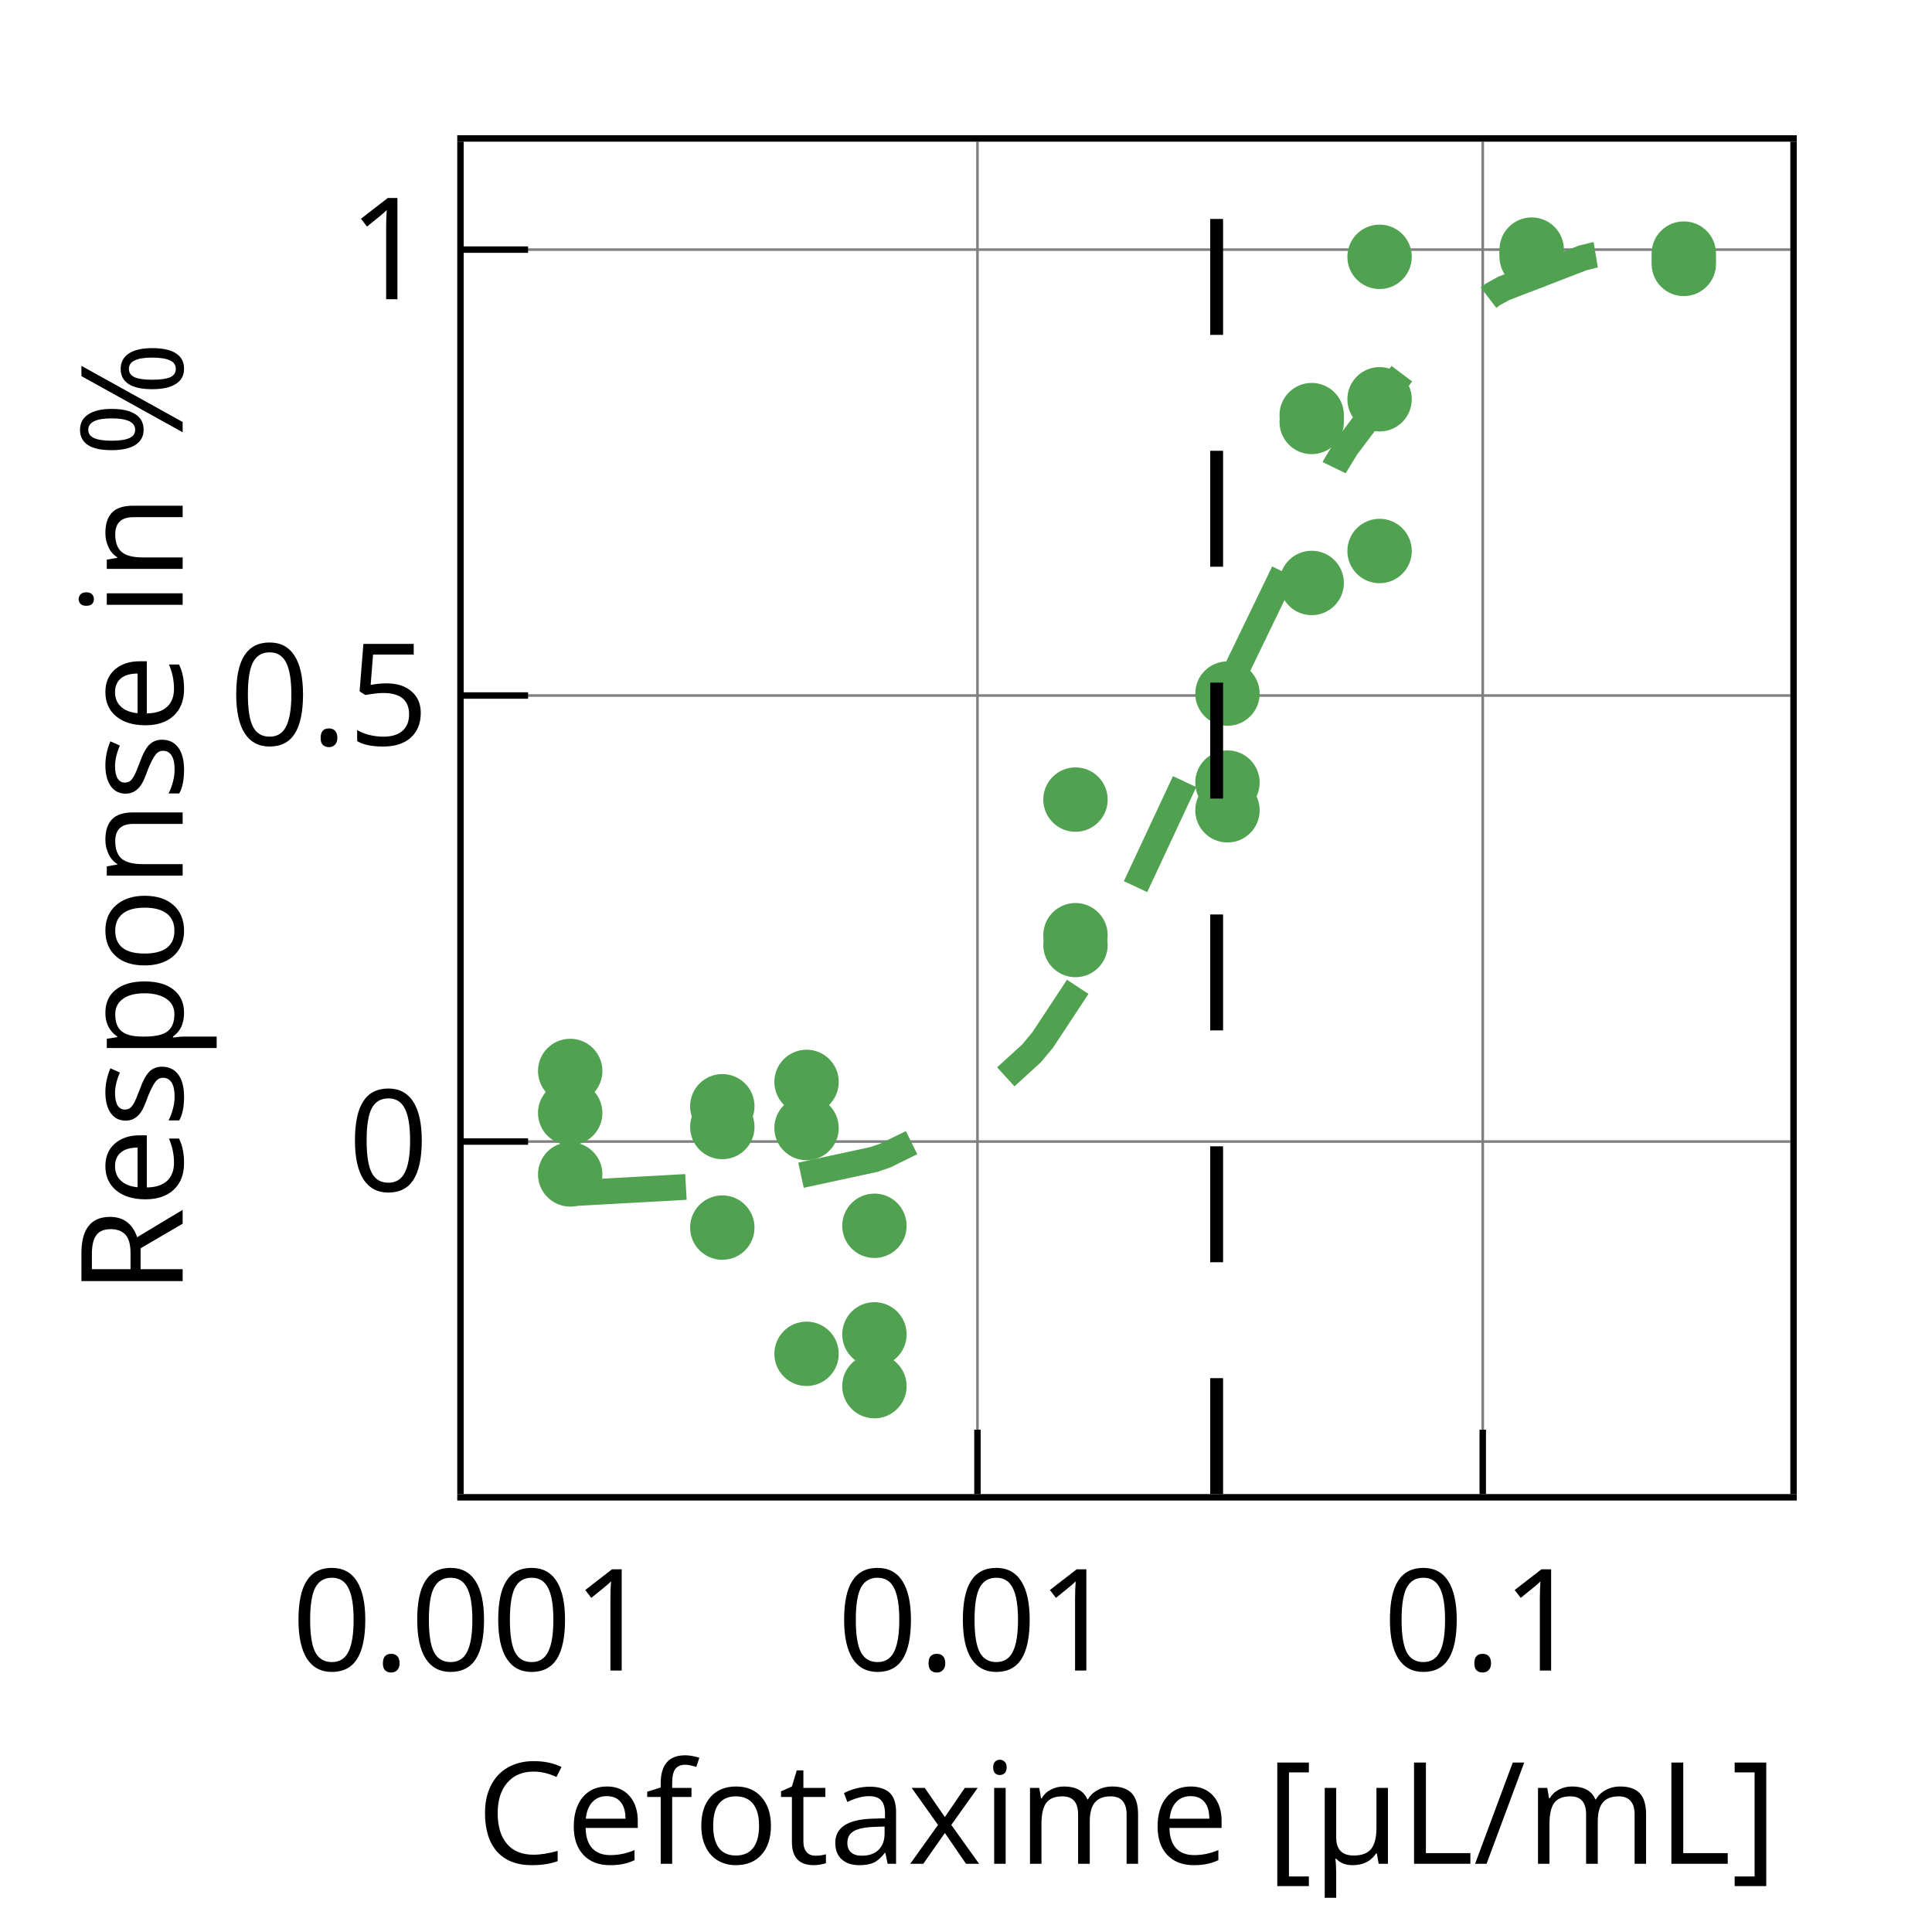
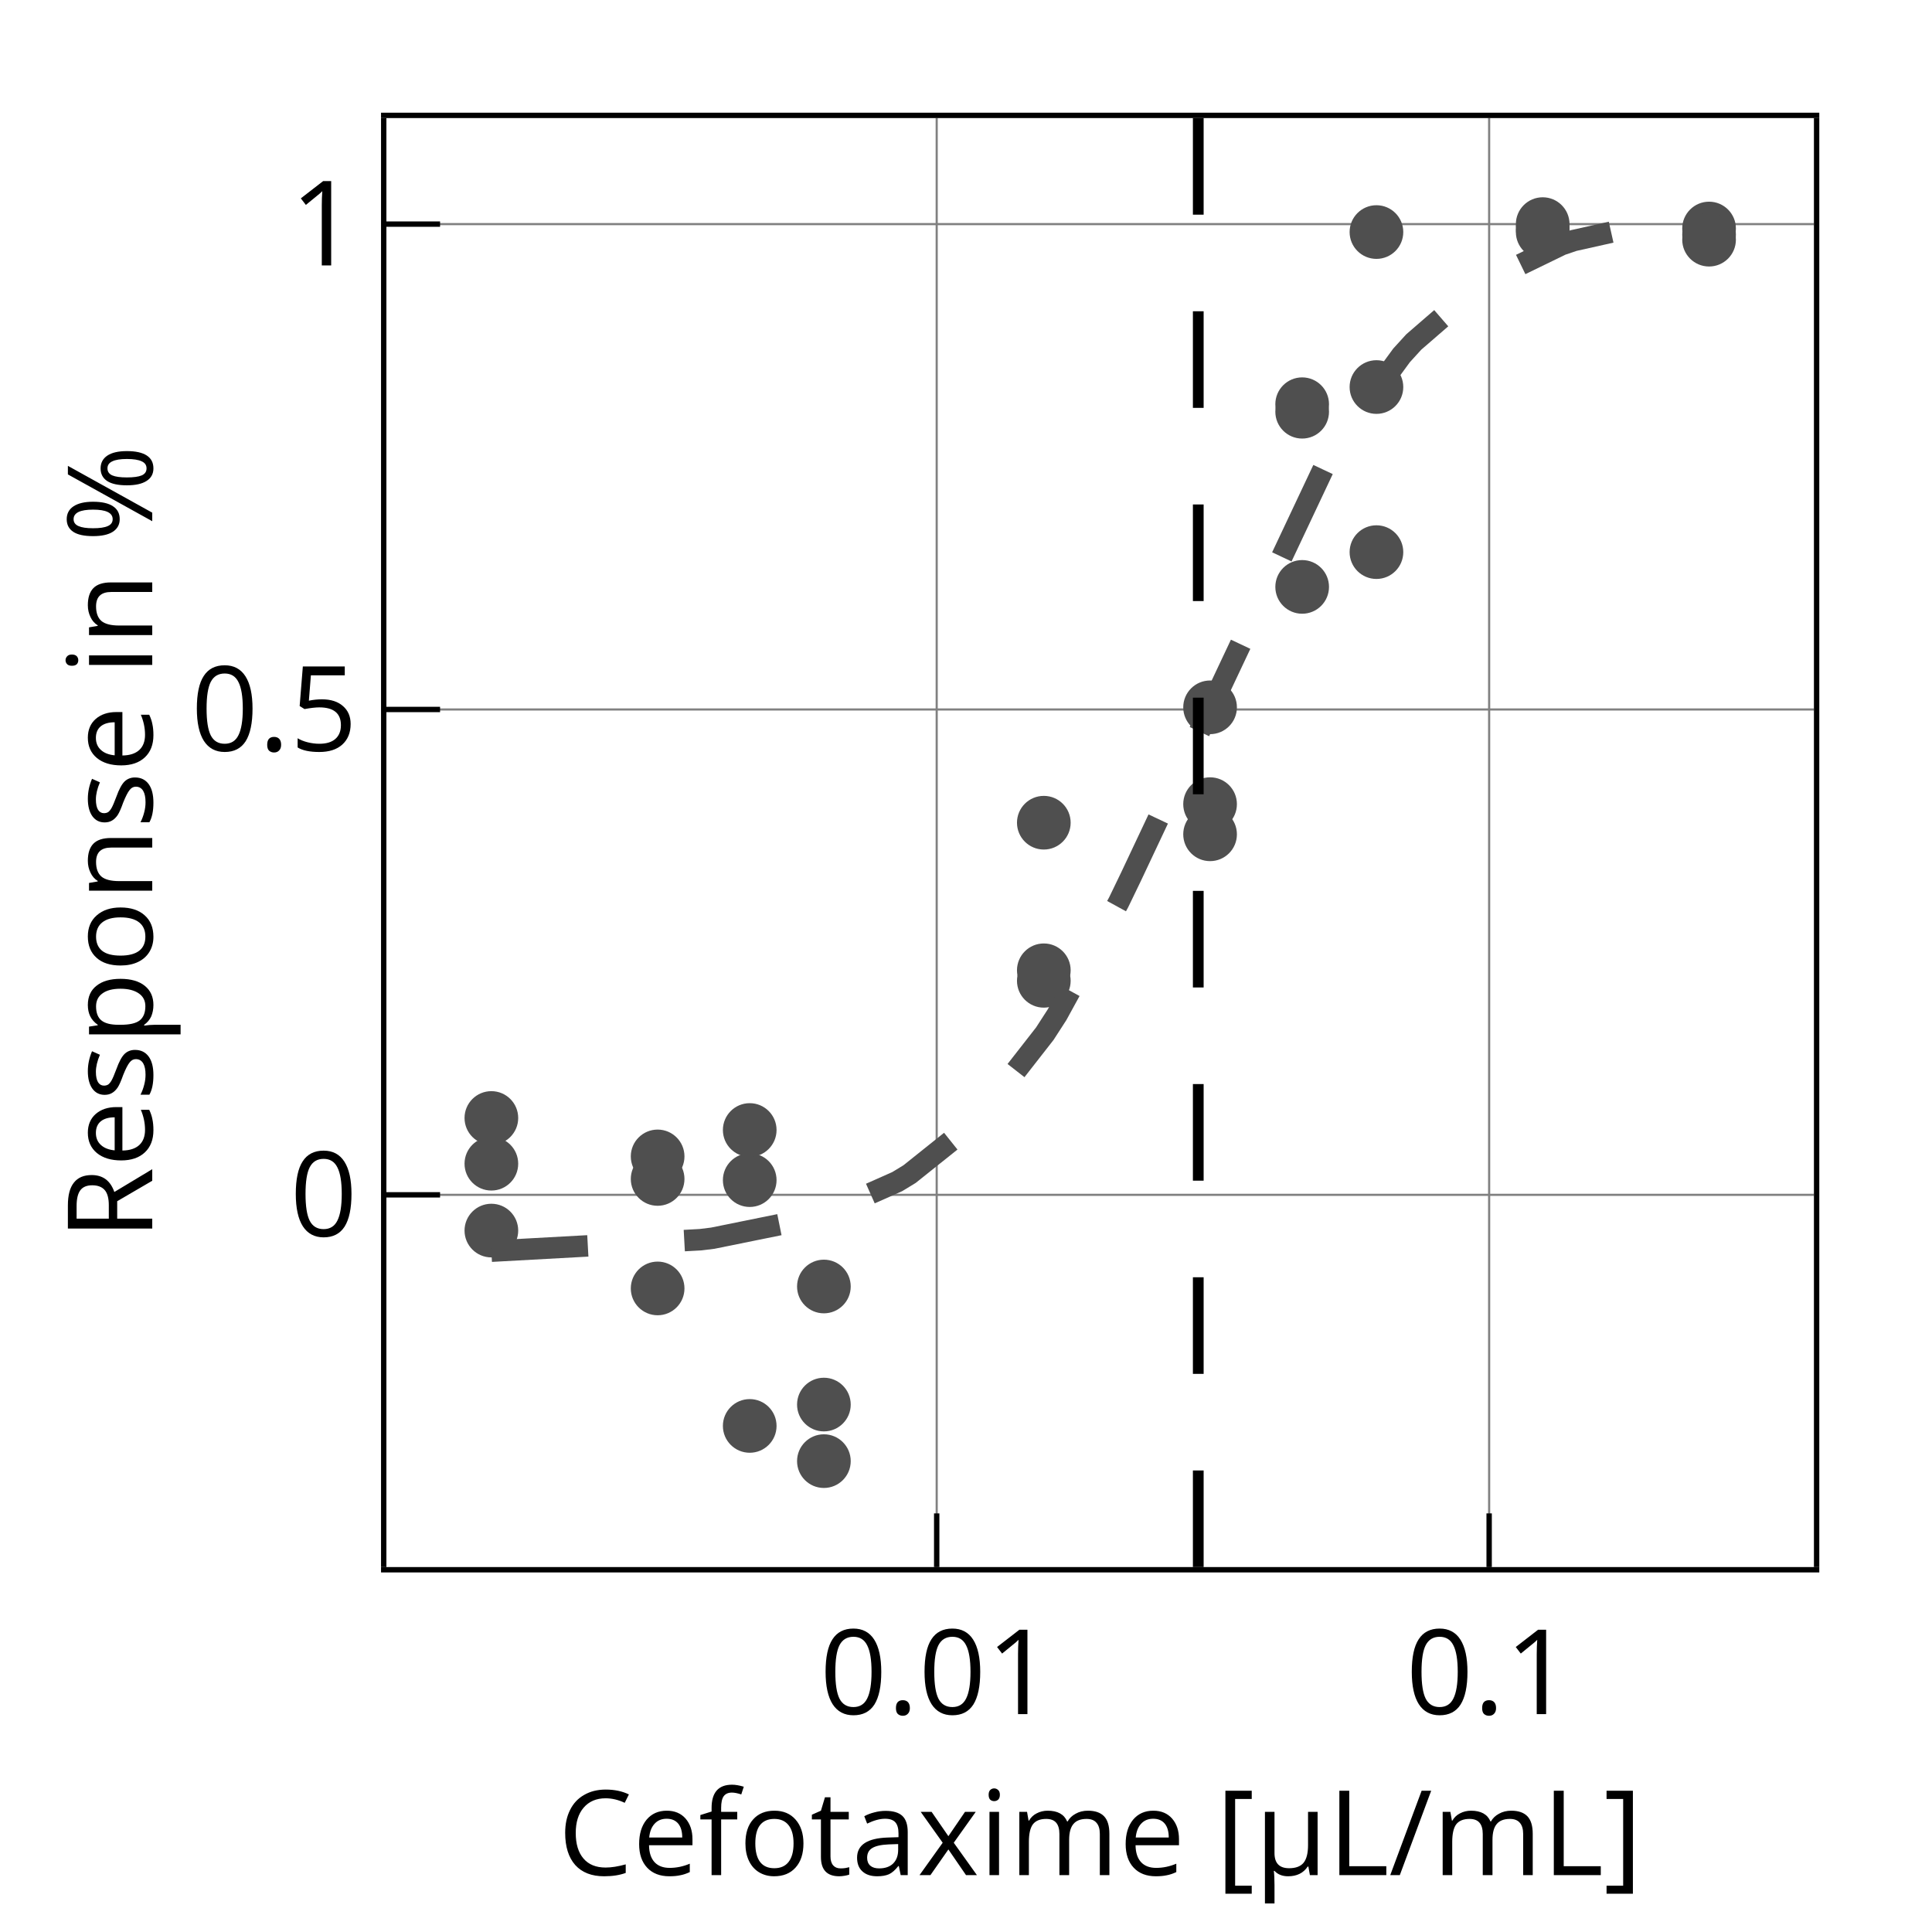
- <svg xmlns="http://www.w3.org/2000/svg" class="main-svg" width="150" height="150" style="" viewBox="0 0 150 150">
-   <rect x="0" y="0" width="150" height="150" style="fill: rgb(255, 255, 255); fill-opacity: 1;" />
-   <defs id="defs-001694">
+ <svg xmlns="http://www.w3.org/2000/svg" class="main-svg" width="180" height="180" style="" viewBox="0 0 180 180">
+   <rect x="0" y="0" width="180" height="180" style="fill: rgb(255, 255, 255); fill-opacity: 1;" />
+   <defs id="defs-90cbb1">
    <g class="clips">
-       <clipPath id="clip001694xyplot" class="plotclip">
-         <rect width="103" height="105" />
+       <clipPath id="clip90cbb1xyplot" class="plotclip">
+         <rect width="133" height="135" />
      </clipPath>
-       <clipPath class="axesclip" id="clip001694x">
-         <rect x="36" y="0" width="103" height="150" />
+       <clipPath class="axesclip" id="clip90cbb1x">
+         <rect x="36" y="0" width="133" height="180" />
      </clipPath>
-       <clipPath class="axesclip" id="clip001694y">
-         <rect x="0" y="11" width="150" height="105" />
+       <clipPath class="axesclip" id="clip90cbb1y">
+         <rect x="0" y="11" width="180" height="135" />
      </clipPath>
-       <clipPath class="axesclip" id="clip001694xy">
-         <rect x="36" y="11" width="103" height="105" />
+       <clipPath class="axesclip" id="clip90cbb1xy">
+         <rect x="36" y="11" width="133" height="135" />
      </clipPath>
    </g>
    <g class="gradients" />
    <g class="patterns" />
  </defs>
  <g class="bglayer" />
  <g class="layer-below">
    <g class="imagelayer" />
    <g class="shapelayer" />
  </g>
  <g class="cartesianlayer">
    <g class="subplot xy">
      <g class="layer-subplot">
        <g class="shapelayer" />
        <g class="imagelayer" />
      </g>
      <g class="minor-gridlayer">
        <g class="x" />
        <g class="y" />
      </g>
      <g class="gridlayer">
        <g class="x">
-           <path class="xgrid crisp" transform="translate(75.89,0)" d="M0,11v105" style="stroke: rgb(128, 128, 128); stroke-opacity: 1; stroke-width: 0.2px;" />
-           <path class="xgrid crisp" transform="translate(115.12,0)" d="M0,11v105" style="stroke: rgb(128, 128, 128); stroke-opacity: 1; stroke-width: 0.2px;" />
+           <path class="xgrid crisp" transform="translate(87.27,0)" d="M0,11v135" style="stroke: rgb(128, 128, 128); stroke-opacity: 1; stroke-width: 0.2px;" />
+           <path class="xgrid crisp" transform="translate(138.74,0)" d="M0,11v135" style="stroke: rgb(128, 128, 128); stroke-opacity: 1; stroke-width: 0.2px;" />
        </g>
        <g class="y">
-           <path class="ygrid crisp" transform="translate(0,88.63)" d="M36,0h103" style="stroke: rgb(128, 128, 128); stroke-opacity: 1; stroke-width: 0.2px;" />
-           <path class="ygrid crisp" transform="translate(0,54)" d="M36,0h103" style="stroke: rgb(128, 128, 128); stroke-opacity: 1; stroke-width: 0.2px;" />
-           <path class="ygrid crisp" transform="translate(0,19.38)" d="M36,0h103" style="stroke: rgb(128, 128, 128); stroke-opacity: 1; stroke-width: 0.2px;" />
+           <path class="ygrid crisp" transform="translate(0,111.32)" d="M36,0h133" style="stroke: rgb(128, 128, 128); stroke-opacity: 1; stroke-width: 0.2px;" />
+           <path class="ygrid crisp" transform="translate(0,66.1)" d="M36,0h133" style="stroke: rgb(128, 128, 128); stroke-opacity: 1; stroke-width: 0.2px;" />
+           <path class="ygrid crisp" transform="translate(0,20.88)" d="M36,0h133" style="stroke: rgb(128, 128, 128); stroke-opacity: 1; stroke-width: 0.2px;" />
        </g>
      </g>
      <g class="zerolinelayer" />
      <g class="layer-between">
        <g class="shapelayer" />
        <g class="imagelayer" />
      </g>
      <path class="xlines-below" />
      <path class="ylines-below" />
      <g class="overlines-below" />
      <g class="xaxislayer-below" />
      <g class="yaxislayer-below" />
      <g class="overaxes-below" />
      <g class="overplot">
-         <g class="xy" transform="translate(36,11)" clip-path="url(#clip001694xyplot)">
+         <g class="xy" transform="translate(36,11)" clip-path="url(#clip90cbb1xyplot)">
          <g class="scatterlayer mlayer">
-             <g class="trace scatter trace498725" style="stroke-miterlimit: 2; opacity: 1;">
+             <g class="trace scatter traced77c73" style="stroke-miterlimit: 2; opacity: 1;">
              <g class="fills" />
              <g class="errorbars" />
              <g class="lines" />
              <g class="points">
-                 <path class="point" transform="translate(8.27,72.15)" d="M2.5,0A2.5,2.5 0 1,1 0,-2.5A2.5,2.5 0 0,1 2.5,0Z" style="opacity: 1; stroke-width: 0px; fill: rgb(80, 162, 80); fill-opacity: 1;" />
-                 <path class="point" transform="translate(20.08,74.89)" d="M2.5,0A2.5,2.5 0 1,1 0,-2.5A2.5,2.5 0 0,1 2.5,0Z" style="opacity: 1; stroke-width: 0px; fill: rgb(80, 162, 80); fill-opacity: 1;" />
-                 <path class="point" transform="translate(26.62,76.58)" d="M2.5,0A2.5,2.5 0 1,1 0,-2.5A2.5,2.5 0 0,1 2.5,0Z" style="opacity: 1; stroke-width: 0px; fill: rgb(80, 162, 80); fill-opacity: 1;" />
-                 <path class="point" transform="translate(31.89,84.17)" d="M2.5,0A2.5,2.5 0 1,1 0,-2.5A2.5,2.5 0 0,1 2.5,0Z" style="opacity: 1; stroke-width: 0px; fill: rgb(80, 162, 80); fill-opacity: 1;" />
-                 <path class="point" transform="translate(47.5,61.61)" d="M2.5,0A2.5,2.5 0 1,1 0,-2.5A2.5,2.5 0 0,1 2.5,0Z" style="opacity: 1; stroke-width: 0px; fill: rgb(80, 162, 80); fill-opacity: 1;" />
-                 <path class="point" transform="translate(59.3,51.91)" d="M2.5,0A2.5,2.5 0 1,1 0,-2.5A2.5,2.5 0 0,1 2.5,0Z" style="opacity: 1; stroke-width: 0px; fill: rgb(80, 162, 80); fill-opacity: 1;" />
-                 <path class="point" transform="translate(65.84,21.76)" d="M2.5,0A2.5,2.5 0 1,1 0,-2.5A2.5,2.5 0 0,1 2.5,0Z" style="opacity: 1; stroke-width: 0px; fill: rgb(80, 162, 80); fill-opacity: 1;" />
-                 <path class="point" transform="translate(71.11,31.78)" d="M2.5,0A2.5,2.5 0 1,1 0,-2.5A2.5,2.5 0 0,1 2.5,0Z" style="opacity: 1; stroke-width: 0px; fill: rgb(80, 162, 80); fill-opacity: 1;" />
-                 <path class="point" transform="translate(82.92,8.69)" d="M2.5,0A2.5,2.5 0 1,1 0,-2.5A2.5,2.5 0 0,1 2.5,0Z" style="opacity: 1; stroke-width: 0px; fill: rgb(80, 162, 80); fill-opacity: 1;" />
-                 <path class="point" transform="translate(94.73,8.69)" d="M2.5,0A2.5,2.5 0 1,1 0,-2.5A2.5,2.5 0 0,1 2.5,0Z" style="opacity: 1; stroke-width: 0px; fill: rgb(80, 162, 80); fill-opacity: 1;" />
+                 <path class="point" transform="translate(9.78,93.16)" d="M2.5,0A2.5,2.5 0 1,1 0,-2.5A2.5,2.5 0 0,1 2.5,0Z" style="opacity: 1; stroke-width: 0px; fill: rgb(79, 79, 79); fill-opacity: 1;" />
+                 <path class="point" transform="translate(25.27,96.74)" d="M2.5,0A2.5,2.5 0 1,1 0,-2.5A2.5,2.5 0 0,1 2.5,0Z" style="opacity: 1; stroke-width: 0px; fill: rgb(79, 79, 79); fill-opacity: 1;" />
+                 <path class="point" transform="translate(33.85,98.95)" d="M2.5,0A2.5,2.5 0 1,1 0,-2.5A2.5,2.5 0 0,1 2.5,0Z" style="opacity: 1; stroke-width: 0px; fill: rgb(79, 79, 79); fill-opacity: 1;" />
+                 <path class="point" transform="translate(40.76,108.86)" d="M2.5,0A2.5,2.5 0 1,1 0,-2.5A2.5,2.5 0 0,1 2.5,0Z" style="opacity: 1; stroke-width: 0px; fill: rgb(79, 79, 79); fill-opacity: 1;" />
+                 <path class="point" transform="translate(61.25,79.4)" d="M2.5,0A2.5,2.5 0 1,1 0,-2.5A2.5,2.5 0 0,1 2.5,0Z" style="opacity: 1; stroke-width: 0px; fill: rgb(79, 79, 79); fill-opacity: 1;" />
+                 <path class="point" transform="translate(76.74,66.73)" d="M2.5,0A2.5,2.5 0 1,1 0,-2.5A2.5,2.5 0 0,1 2.5,0Z" style="opacity: 1; stroke-width: 0px; fill: rgb(79, 79, 79); fill-opacity: 1;" />
+                 <path class="point" transform="translate(85.32,27.36)" d="M2.5,0A2.5,2.5 0 1,1 0,-2.5A2.5,2.5 0 0,1 2.5,0Z" style="opacity: 1; stroke-width: 0px; fill: rgb(79, 79, 79); fill-opacity: 1;" />
+                 <path class="point" transform="translate(92.24,40.44)" d="M2.5,0A2.5,2.5 0 1,1 0,-2.5A2.5,2.5 0 0,1 2.5,0Z" style="opacity: 1; stroke-width: 0px; fill: rgb(79, 79, 79); fill-opacity: 1;" />
+                 <path class="point" transform="translate(107.73,10.29)" d="M2.5,0A2.5,2.5 0 1,1 0,-2.5A2.5,2.5 0 0,1 2.5,0Z" style="opacity: 1; stroke-width: 0px; fill: rgb(79, 79, 79); fill-opacity: 1;" />
+                 <path class="point" transform="translate(123.23,10.29)" d="M2.5,0A2.5,2.5 0 1,1 0,-2.5A2.5,2.5 0 0,1 2.5,0Z" style="opacity: 1; stroke-width: 0px; fill: rgb(79, 79, 79); fill-opacity: 1;" />
              </g>
              <g class="text" />
            </g>
-             <g class="trace scatter trace8056d5" style="stroke-miterlimit: 2; opacity: 1;">
+             <g class="trace scatter traced932bc" style="stroke-miterlimit: 2; opacity: 1;">
              <g class="fills" />
              <g class="errorbars" />
              <g class="lines" />
              <g class="points">
-                 <path class="point" transform="translate(8.27,80.18)" d="M2.5,0A2.5,2.5 0 1,1 0,-2.5A2.5,2.5 0 0,1 2.5,0Z" style="opacity: 1; stroke-width: 0px; fill: rgb(80, 162, 80); fill-opacity: 1;" />
-                 <path class="point" transform="translate(20.08,76.5)" d="M2.5,0A2.5,2.5 0 1,1 0,-2.5A2.5,2.5 0 0,1 2.5,0Z" style="opacity: 1; stroke-width: 0px; fill: rgb(80, 162, 80); fill-opacity: 1;" />
-                 <path class="point" transform="translate(26.62,73)" d="M2.5,0A2.5,2.5 0 1,1 0,-2.5A2.5,2.5 0 0,1 2.5,0Z" style="opacity: 1; stroke-width: 0px; fill: rgb(80, 162, 80); fill-opacity: 1;" />
-                 <path class="point" transform="translate(31.89,96.62)" d="M2.5,0A2.5,2.5 0 1,1 0,-2.5A2.5,2.5 0 0,1 2.5,0Z" style="opacity: 1; stroke-width: 0px; fill: rgb(80, 162, 80); fill-opacity: 1;" />
-                 <path class="point" transform="translate(47.5,51.08)" d="M2.5,0A2.5,2.5 0 1,1 0,-2.5A2.5,2.5 0 0,1 2.5,0Z" style="opacity: 1; stroke-width: 0px; fill: rgb(80, 162, 80); fill-opacity: 1;" />
-                 <path class="point" transform="translate(59.3,49.76)" d="M2.5,0A2.5,2.5 0 1,1 0,-2.5A2.5,2.5 0 0,1 2.5,0Z" style="opacity: 1; stroke-width: 0px; fill: rgb(80, 162, 80); fill-opacity: 1;" />
-                 <path class="point" transform="translate(65.84,21.23)" d="M2.5,0A2.5,2.5 0 1,1 0,-2.5A2.5,2.5 0 0,1 2.5,0Z" style="opacity: 1; stroke-width: 0px; fill: rgb(80, 162, 80); fill-opacity: 1;" />
-                 <path class="point" transform="translate(71.11,8.94)" d="M2.5,0A2.5,2.5 0 1,1 0,-2.5A2.5,2.5 0 0,1 2.5,0Z" style="opacity: 1; stroke-width: 0px; fill: rgb(80, 162, 80); fill-opacity: 1;" />
-                 <path class="point" transform="translate(82.92,8.94)" d="M2.5,0A2.5,2.5 0 1,1 0,-2.5A2.5,2.5 0 0,1 2.5,0Z" style="opacity: 1; stroke-width: 0px; fill: rgb(80, 162, 80); fill-opacity: 1;" />
-                 <path class="point" transform="translate(94.73,9.13)" d="M2.5,0A2.5,2.5 0 1,1 0,-2.5A2.5,2.5 0 0,1 2.5,0Z" style="opacity: 1; stroke-width: 0px; fill: rgb(80, 162, 80); fill-opacity: 1;" />
+                 <path class="point" transform="translate(9.78,103.65)" d="M2.5,0A2.5,2.5 0 1,1 0,-2.5A2.5,2.5 0 0,1 2.5,0Z" style="opacity: 1; stroke-width: 0px; fill: rgb(79, 79, 79); fill-opacity: 1;" />
+                 <path class="point" transform="translate(25.27,98.84)" d="M2.5,0A2.5,2.5 0 1,1 0,-2.5A2.5,2.5 0 0,1 2.5,0Z" style="opacity: 1; stroke-width: 0px; fill: rgb(79, 79, 79); fill-opacity: 1;" />
+                 <path class="point" transform="translate(33.85,94.28)" d="M2.5,0A2.5,2.5 0 1,1 0,-2.5A2.5,2.5 0 0,1 2.5,0Z" style="opacity: 1; stroke-width: 0px; fill: rgb(79, 79, 79); fill-opacity: 1;" />
+                 <path class="point" transform="translate(40.76,125.13)" d="M2.5,0A2.5,2.5 0 1,1 0,-2.5A2.5,2.5 0 0,1 2.5,0Z" style="opacity: 1; stroke-width: 0px; fill: rgb(79, 79, 79); fill-opacity: 1;" />
+                 <path class="point" transform="translate(61.25,65.65)" d="M2.5,0A2.5,2.5 0 1,1 0,-2.5A2.5,2.5 0 0,1 2.5,0Z" style="opacity: 1; stroke-width: 0px; fill: rgb(79, 79, 79); fill-opacity: 1;" />
+                 <path class="point" transform="translate(76.74,63.92)" d="M2.5,0A2.5,2.5 0 1,1 0,-2.5A2.5,2.5 0 0,1 2.5,0Z" style="opacity: 1; stroke-width: 0px; fill: rgb(79, 79, 79); fill-opacity: 1;" />
+                 <path class="point" transform="translate(85.32,26.66)" d="M2.5,0A2.5,2.5 0 1,1 0,-2.5A2.5,2.5 0 0,1 2.5,0Z" style="opacity: 1; stroke-width: 0px; fill: rgb(79, 79, 79); fill-opacity: 1;" />
+                 <path class="point" transform="translate(92.24,10.62)" d="M2.5,0A2.5,2.5 0 1,1 0,-2.5A2.5,2.5 0 0,1 2.5,0Z" style="opacity: 1; stroke-width: 0px; fill: rgb(79, 79, 79); fill-opacity: 1;" />
+                 <path class="point" transform="translate(107.73,10.62)" d="M2.5,0A2.5,2.5 0 1,1 0,-2.5A2.5,2.5 0 0,1 2.5,0Z" style="opacity: 1; stroke-width: 0px; fill: rgb(79, 79, 79); fill-opacity: 1;" />
+                 <path class="point" transform="translate(123.23,10.86)" d="M2.5,0A2.5,2.5 0 1,1 0,-2.5A2.5,2.5 0 0,1 2.5,0Z" style="opacity: 1; stroke-width: 0px; fill: rgb(79, 79, 79); fill-opacity: 1;" />
              </g>
              <g class="text" />
            </g>
-             <g class="trace scatter trace552b9f" style="stroke-miterlimit: 2; opacity: 1;">
+             <g class="trace scatter trace5b8766" style="stroke-miterlimit: 2; opacity: 1;">
              <g class="fills" />
              <g class="errorbars" />
              <g class="lines" />
              <g class="points">
-                 <path class="point" transform="translate(8.27,75.41)" d="M2.5,0A2.5,2.5 0 1,1 0,-2.5A2.5,2.5 0 0,1 2.5,0Z" style="opacity: 1; stroke-width: 0px; fill: rgb(80, 162, 80); fill-opacity: 1;" />
-                 <path class="point" transform="translate(20.08,84.31)" d="M2.5,0A2.5,2.5 0 1,1 0,-2.5A2.5,2.5 0 0,1 2.5,0Z" style="opacity: 1; stroke-width: 0px; fill: rgb(80, 162, 80); fill-opacity: 1;" />
-                 <path class="point" transform="translate(26.62,94.11)" d="M2.5,0A2.5,2.5 0 1,1 0,-2.5A2.5,2.5 0 0,1 2.5,0Z" style="opacity: 1; stroke-width: 0px; fill: rgb(80, 162, 80); fill-opacity: 1;" />
-                 <path class="point" transform="translate(31.89,92.6)" d="M2.5,0A2.5,2.5 0 1,1 0,-2.5A2.5,2.5 0 0,1 2.5,0Z" style="opacity: 1; stroke-width: 0px; fill: rgb(80, 162, 80); fill-opacity: 1;" />
-                 <path class="point" transform="translate(47.5,62.37)" d="M2.5,0A2.5,2.5 0 1,1 0,-2.5A2.5,2.5 0 0,1 2.5,0Z" style="opacity: 1; stroke-width: 0px; fill: rgb(80, 162, 80); fill-opacity: 1;" />
-                 <path class="point" transform="translate(59.3,42.85)" d="M2.5,0A2.5,2.5 0 1,1 0,-2.5A2.5,2.5 0 0,1 2.5,0Z" style="opacity: 1; stroke-width: 0px; fill: rgb(80, 162, 80); fill-opacity: 1;" />
-                 <path class="point" transform="translate(65.84,34.26)" d="M2.5,0A2.5,2.5 0 1,1 0,-2.5A2.5,2.5 0 0,1 2.5,0Z" style="opacity: 1; stroke-width: 0px; fill: rgb(80, 162, 80); fill-opacity: 1;" />
-                 <path class="point" transform="translate(71.11,20)" d="M2.5,0A2.5,2.5 0 1,1 0,-2.5A2.5,2.5 0 0,1 2.5,0Z" style="opacity: 1; stroke-width: 0px; fill: rgb(80, 162, 80); fill-opacity: 1;" />
-                 <path class="point" transform="translate(82.92,8.38)" d="M2.5,0A2.5,2.5 0 1,1 0,-2.5A2.5,2.5 0 0,1 2.5,0Z" style="opacity: 1; stroke-width: 0px; fill: rgb(80, 162, 80); fill-opacity: 1;" />
-                 <path class="point" transform="translate(94.73,9.49)" d="M2.5,0A2.5,2.5 0 1,1 0,-2.5A2.5,2.5 0 0,1 2.5,0Z" style="opacity: 1; stroke-width: 0px; fill: rgb(80, 162, 80); fill-opacity: 1;" />
+                 <path class="point" transform="translate(9.78,97.42)" d="M2.5,0A2.5,2.5 0 1,1 0,-2.5A2.5,2.5 0 0,1 2.5,0Z" style="opacity: 1; stroke-width: 0px; fill: rgb(79, 79, 79); fill-opacity: 1;" />
+                 <path class="point" transform="translate(25.27,109.04)" d="M2.5,0A2.5,2.5 0 1,1 0,-2.5A2.5,2.5 0 0,1 2.5,0Z" style="opacity: 1; stroke-width: 0px; fill: rgb(79, 79, 79); fill-opacity: 1;" />
+                 <path class="point" transform="translate(33.85,121.85)" d="M2.5,0A2.5,2.5 0 1,1 0,-2.5A2.5,2.5 0 0,1 2.5,0Z" style="opacity: 1; stroke-width: 0px; fill: rgb(79, 79, 79); fill-opacity: 1;" />
+                 <path class="point" transform="translate(40.76,119.86)" d="M2.5,0A2.5,2.5 0 1,1 0,-2.5A2.5,2.5 0 0,1 2.5,0Z" style="opacity: 1; stroke-width: 0px; fill: rgb(79, 79, 79); fill-opacity: 1;" />
+                 <path class="point" transform="translate(61.25,80.38)" d="M2.5,0A2.5,2.5 0 1,1 0,-2.5A2.5,2.5 0 0,1 2.5,0Z" style="opacity: 1; stroke-width: 0px; fill: rgb(79, 79, 79); fill-opacity: 1;" />
+                 <path class="point" transform="translate(76.74,54.9)" d="M2.5,0A2.5,2.5 0 1,1 0,-2.5A2.5,2.5 0 0,1 2.5,0Z" style="opacity: 1; stroke-width: 0px; fill: rgb(79, 79, 79); fill-opacity: 1;" />
+                 <path class="point" transform="translate(85.32,43.68)" d="M2.5,0A2.5,2.5 0 1,1 0,-2.5A2.5,2.5 0 0,1 2.5,0Z" style="opacity: 1; stroke-width: 0px; fill: rgb(79, 79, 79); fill-opacity: 1;" />
+                 <path class="point" transform="translate(92.24,25.06)" d="M2.5,0A2.5,2.5 0 1,1 0,-2.5A2.5,2.5 0 0,1 2.5,0Z" style="opacity: 1; stroke-width: 0px; fill: rgb(79, 79, 79); fill-opacity: 1;" />
+                 <path class="point" transform="translate(107.73,9.88)" d="M2.5,0A2.5,2.5 0 1,1 0,-2.5A2.5,2.5 0 0,1 2.5,0Z" style="opacity: 1; stroke-width: 0px; fill: rgb(79, 79, 79); fill-opacity: 1;" />
+                 <path class="point" transform="translate(123.23,11.33)" d="M2.5,0A2.5,2.5 0 1,1 0,-2.5A2.5,2.5 0 0,1 2.5,0Z" style="opacity: 1; stroke-width: 0px; fill: rgb(79, 79, 79); fill-opacity: 1;" />
              </g>
              <g class="text" />
            </g>
-             <g class="trace scatter trace487eb3" style="stroke-miterlimit: 2; opacity: 1;">
+             <g class="trace scatter trace95a29a" style="stroke-miterlimit: 2; opacity: 1;">
              <g class="fills" />
              <g class="errorbars" />
              <g class="lines">
-                 <path class="js-line" d="M8.27,81.65L23.12,80.83L23.99,80.72L31.85,79.02L32.73,78.72L37.96,76.15L38.84,75.57L44.08,70.79L44.95,69.75L50.19,61.8L51.06,60.2L58.05,45.24L58.92,43.24L67.65,25.18L68.53,23.74L73.77,16.78L74.64,15.89L79.88,11.87L80.75,11.39L86.87,9.03L87.74,8.81L94.73,7.65" style="vector-effect: none; fill: none; stroke: rgb(80, 162, 80); stroke-opacity: 1; stroke-dasharray: 9px, 9px; stroke-width: 2px; opacity: 1;" />
+                 <path class="js-line" d="M9.78,105.57L29.26,104.5L30.4,104.36L39.57,102.5L40.72,102.14L47.59,99.09L48.74,98.39L54.47,93.81L55.61,92.65L61.34,85.31L62.49,83.53L68.22,73.07L69.36,70.71L87.7,31.82L88.85,29.94L94.58,22.11L95.72,20.86L101.45,15.9L102.6,15.14L109.47,11.8L110.62,11.41L119.79,9.36L120.93,9.2L123.23,8.93" style="vector-effect: none; fill: none; stroke: rgb(79, 79, 79); stroke-opacity: 1; stroke-dasharray: 9px, 9px; stroke-width: 2px; opacity: 1;" />
              </g>
              <g class="points" />
              <g class="text" />
            </g>
          </g>
        </g>
      </g>
-       <path class="xlines-above crisp" d="M35.5,116.25H139.5M35.5,10.75H139.5" style="fill: none; stroke-width: 0.5px; stroke: rgb(0, 0, 0); stroke-opacity: 1;" />
-       <path class="ylines-above crisp" d="M35.75,11V116M139.25,11V116" style="fill: none; stroke-width: 0.5px; stroke: rgb(0, 0, 0); stroke-opacity: 1;" />
+       <g class="zerolinelayer-above" />
+       <path class="xlines-above crisp" d="M35.5,146.25H169.5M35.5,10.75H169.5" style="fill: none; stroke-width: 0.5px; stroke: rgb(0, 0, 0); stroke-opacity: 1;" />
+       <path class="ylines-above crisp" d="M35.75,11V146M169.25,11V146" style="fill: none; stroke-width: 0.5px; stroke: rgb(0, 0, 0); stroke-opacity: 1;" />
      <g class="overlines-above" />
      <g class="xaxislayer-above">
-         <path class="xtick ticks crisp" d="M0,116v-5" transform="translate(75.89,0)" style="stroke: rgb(0, 0, 0); stroke-opacity: 1; stroke-width: 0.5px;" />
-         <path class="xtick ticks crisp" d="M0,116v-5" transform="translate(115.12,0)" style="stroke: rgb(0, 0, 0); stroke-opacity: 1; stroke-width: 0.5px;" />
+         <path class="xtick ticks crisp" d="M0,146v-5" transform="translate(87.27,0)" style="stroke: rgb(0, 0, 0); stroke-opacity: 1; stroke-width: 0.5px;" />
+         <path class="xtick ticks crisp" d="M0,146v-5" transform="translate(138.74,0)" style="stroke: rgb(0, 0, 0); stroke-opacity: 1; stroke-width: 0.5px;" />
        <g class="xtick">
-           <text text-anchor="middle" x="0" y="129.7" transform="translate(36.67,0)" style="font-family: 'Open Sans', verdana, arial, sans-serif; font-size: 11px; fill: rgb(0, 0, 0); fill-opacity: 1; white-space: pre; opacity: 1;">0.001</text>
+           <text text-anchor="middle" x="0" y="159.7" transform="translate(87.27,0)" style="font-family: 'Open Sans', verdana, arial, sans-serif; font-size: 11px; fill: rgb(0, 0, 0); fill-opacity: 1; white-space: pre;">0.01</text>
        </g>
        <g class="xtick">
-           <text text-anchor="middle" x="0" y="129.7" style="font-family: 'Open Sans', verdana, arial, sans-serif; font-size: 11px; fill: rgb(0, 0, 0); fill-opacity: 1; white-space: pre; opacity: 1;" transform="translate(75.89,0)">0.01</text>
-         </g>
-         <g class="xtick">
-           <text text-anchor="middle" x="0" y="129.7" style="font-family: 'Open Sans', verdana, arial, sans-serif; font-size: 11px; fill: rgb(0, 0, 0); fill-opacity: 1; white-space: pre; opacity: 1;" transform="translate(115.12,0)">0.1</text>
+           <text text-anchor="middle" x="0" y="159.7" style="font-family: 'Open Sans', verdana, arial, sans-serif; font-size: 11px; fill: rgb(0, 0, 0); fill-opacity: 1; white-space: pre;" transform="translate(138.74,0)">0.1</text>
        </g>
      </g>
      <g class="yaxislayer-above">
-         <path class="ytick ticks crisp" d="M36,0h5" transform="translate(0,88.63)" style="stroke: rgb(0, 0, 0); stroke-opacity: 1; stroke-width: 0.5px;" />
-         <path class="ytick ticks crisp" d="M36,0h5" transform="translate(0,54)" style="stroke: rgb(0, 0, 0); stroke-opacity: 1; stroke-width: 0.5px;" />
-         <path class="ytick ticks crisp" d="M36,0h5" transform="translate(0,19.38)" style="stroke: rgb(0, 0, 0); stroke-opacity: 1; stroke-width: 0.5px;" />
+         <path class="ytick ticks crisp" d="M36,0h5" transform="translate(0,111.32)" style="stroke: rgb(0, 0, 0); stroke-opacity: 1; stroke-width: 0.5px;" />
+         <path class="ytick ticks crisp" d="M36,0h5" transform="translate(0,66.1)" style="stroke: rgb(0, 0, 0); stroke-opacity: 1; stroke-width: 0.5px;" />
+         <path class="ytick ticks crisp" d="M36,0h5" transform="translate(0,20.88)" style="stroke: rgb(0, 0, 0); stroke-opacity: 1; stroke-width: 0.5px;" />
        <g class="ytick">
-           <text text-anchor="end" x="33.3" y="3.85" transform="translate(0,88.63)" style="font-family: 'Open Sans', verdana, arial, sans-serif; font-size: 11px; fill: rgb(0, 0, 0); fill-opacity: 1; white-space: pre; opacity: 1;">0</text>
+           <text text-anchor="end" x="33.3" y="3.85" transform="translate(0,111.32)" style="font-family: 'Open Sans', verdana, arial, sans-serif; font-size: 11px; fill: rgb(0, 0, 0); fill-opacity: 1; white-space: pre;">0</text>
        </g>
        <g class="ytick">
-           <text text-anchor="end" x="33.3" y="3.85" style="font-family: 'Open Sans', verdana, arial, sans-serif; font-size: 11px; fill: rgb(0, 0, 0); fill-opacity: 1; white-space: pre; opacity: 1;" transform="translate(0,54)">0.5</text>
+           <text text-anchor="end" x="33.3" y="3.85" style="font-family: 'Open Sans', verdana, arial, sans-serif; font-size: 11px; fill: rgb(0, 0, 0); fill-opacity: 1; white-space: pre;" transform="translate(0,66.1)">0.5</text>
        </g>
        <g class="ytick">
-           <text text-anchor="end" x="33.3" y="3.85" style="font-family: 'Open Sans', verdana, arial, sans-serif; font-size: 11px; fill: rgb(0, 0, 0); fill-opacity: 1; white-space: pre; opacity: 1;" transform="translate(0,19.38)">1</text>
+           <text text-anchor="end" x="33.3" y="3.85" style="font-family: 'Open Sans', verdana, arial, sans-serif; font-size: 11px; fill: rgb(0, 0, 0); fill-opacity: 1; white-space: pre;" transform="translate(0,20.88)">1</text>
        </g>
      </g>
      <g class="overaxes-above" />
    </g>
  </g>
  <g class="polarlayer" />
  <g class="smithlayer" />
  <g class="ternarylayer" />
  <g class="geolayer" />
  <g class="funnelarealayer" />
  <g class="pielayer" />
  <g class="iciclelayer" />
  <g class="treemaplayer" />
  <g class="sunburstlayer" />
  <g class="glimages" />
-   <defs id="topdefs-001694">
+   <defs id="topdefs-90cbb1">
    <g class="clips" />
  </defs>
  <g class="layer-above">
    <g class="imagelayer" />
    <g class="shapelayer">
-       <g class="shape-group" data-index="0" clip-path="url(#clip001694x)">
-         <path data-index="0" fill-rule="evenodd" d="M94.46,116L94.46,11" style="opacity: 1; stroke: rgb(0, 0, 0); stroke-opacity: 1; fill: rgb(0, 0, 0); fill-opacity: 0; stroke-dasharray: 9px, 9px; stroke-width: 1px;" />
+       <g class="shape-group" data-index="0" clip-path="url(#clip90cbb1x)">
+         <path data-index="0" fill-rule="evenodd" d="M111.64,146L111.64,11" style="opacity: 1; stroke: rgb(0, 0, 0); stroke-opacity: 1; fill: rgb(0, 0, 0); fill-opacity: 0; stroke-dasharray: 9px, 9px; stroke-width: 1px;" />
      </g>
    </g>
  </g>
  <g class="infolayer">
    <g class="g-gtitle" />
    <g class="g-xtitle" transform="translate(0,4.55)">
-       <text class="xtitle" x="87.5" y="140.153" text-anchor="middle" style="opacity: 1; font-family: 'Open Sans', verdana, arial, sans-serif; font-size: 11px; fill: rgb(0, 0, 0); fill-opacity: 1; white-space: pre;">Cefotaxime [µL/mL]</text>
+       <text class="xtitle" x="102.5" y="170.15" text-anchor="middle" style="opacity: 1; font-family: 'Open Sans', verdana, arial, sans-serif; font-size: 11px; fill: rgb(0, 0, 0); fill-opacity: 1; white-space: pre;">Cefotaxime [µL/mL]</text>
    </g>
    <g class="g-ytitle">
-       <text class="ytitle" transform="rotate(-90,14.18125,63.5)" x="14.181" y="63.5" text-anchor="middle" style="opacity: 1; font-family: 'Open Sans', verdana, arial, sans-serif; font-size: 11px; fill: rgb(0, 0, 0); fill-opacity: 1; white-space: pre;">Response in %</text>
+       <text class="ytitle" transform="rotate(-90,14.18418,78.5)" x="14.184" y="78.5" text-anchor="middle" style="opacity: 1; font-family: 'Open Sans', verdana, arial, sans-serif; font-size: 11px; fill: rgb(0, 0, 0); fill-opacity: 1; white-space: pre;">Response in %</text>
    </g>
  </g>
</svg>
